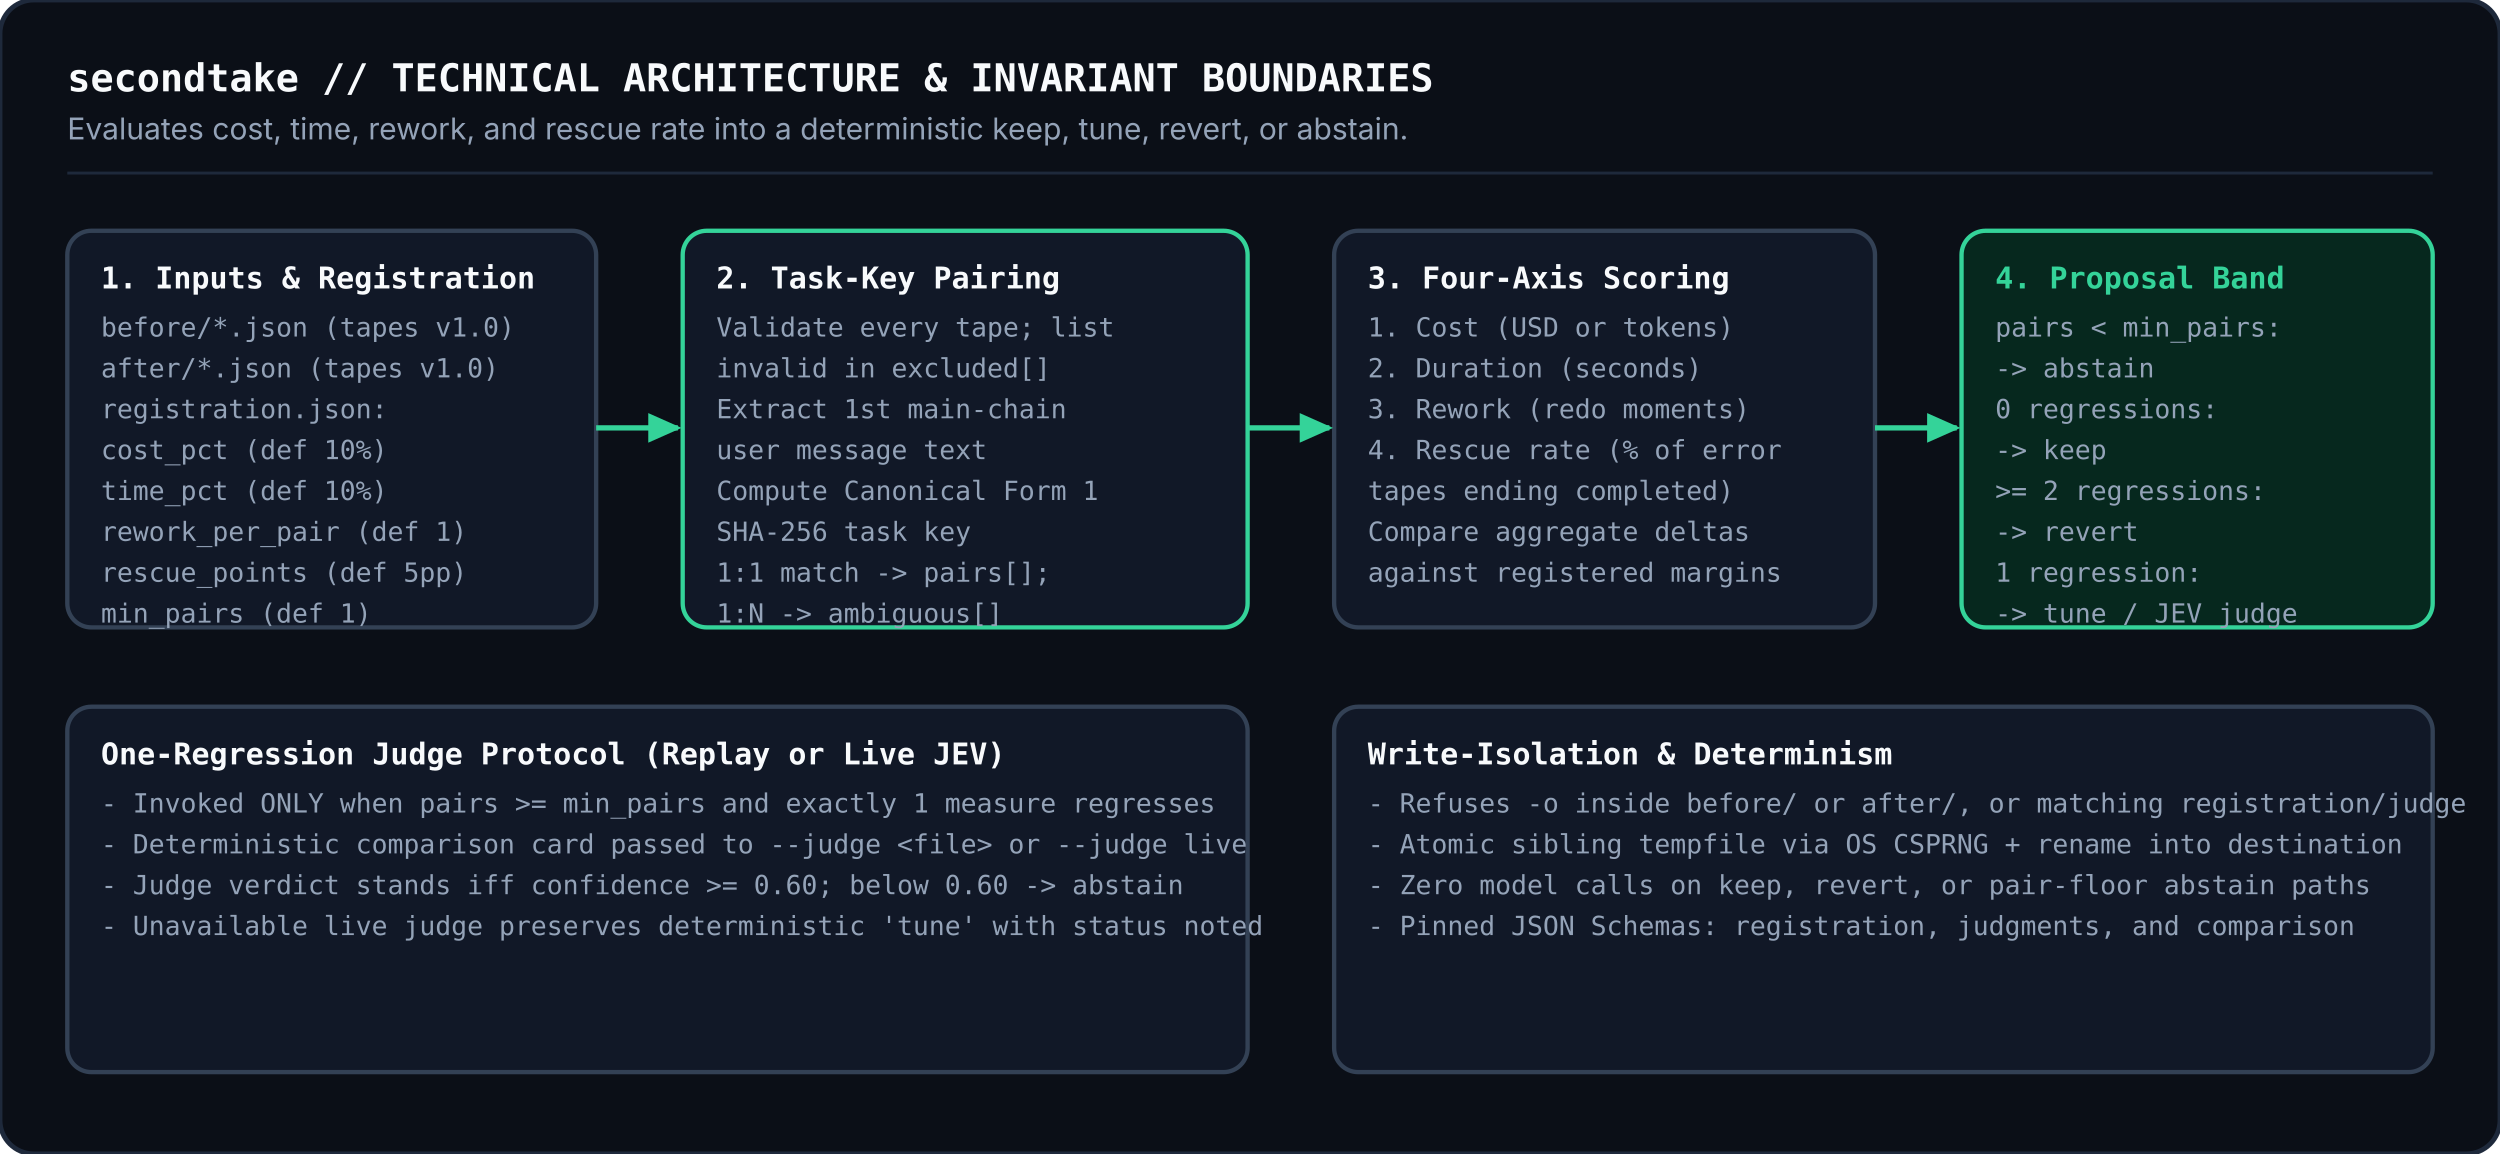
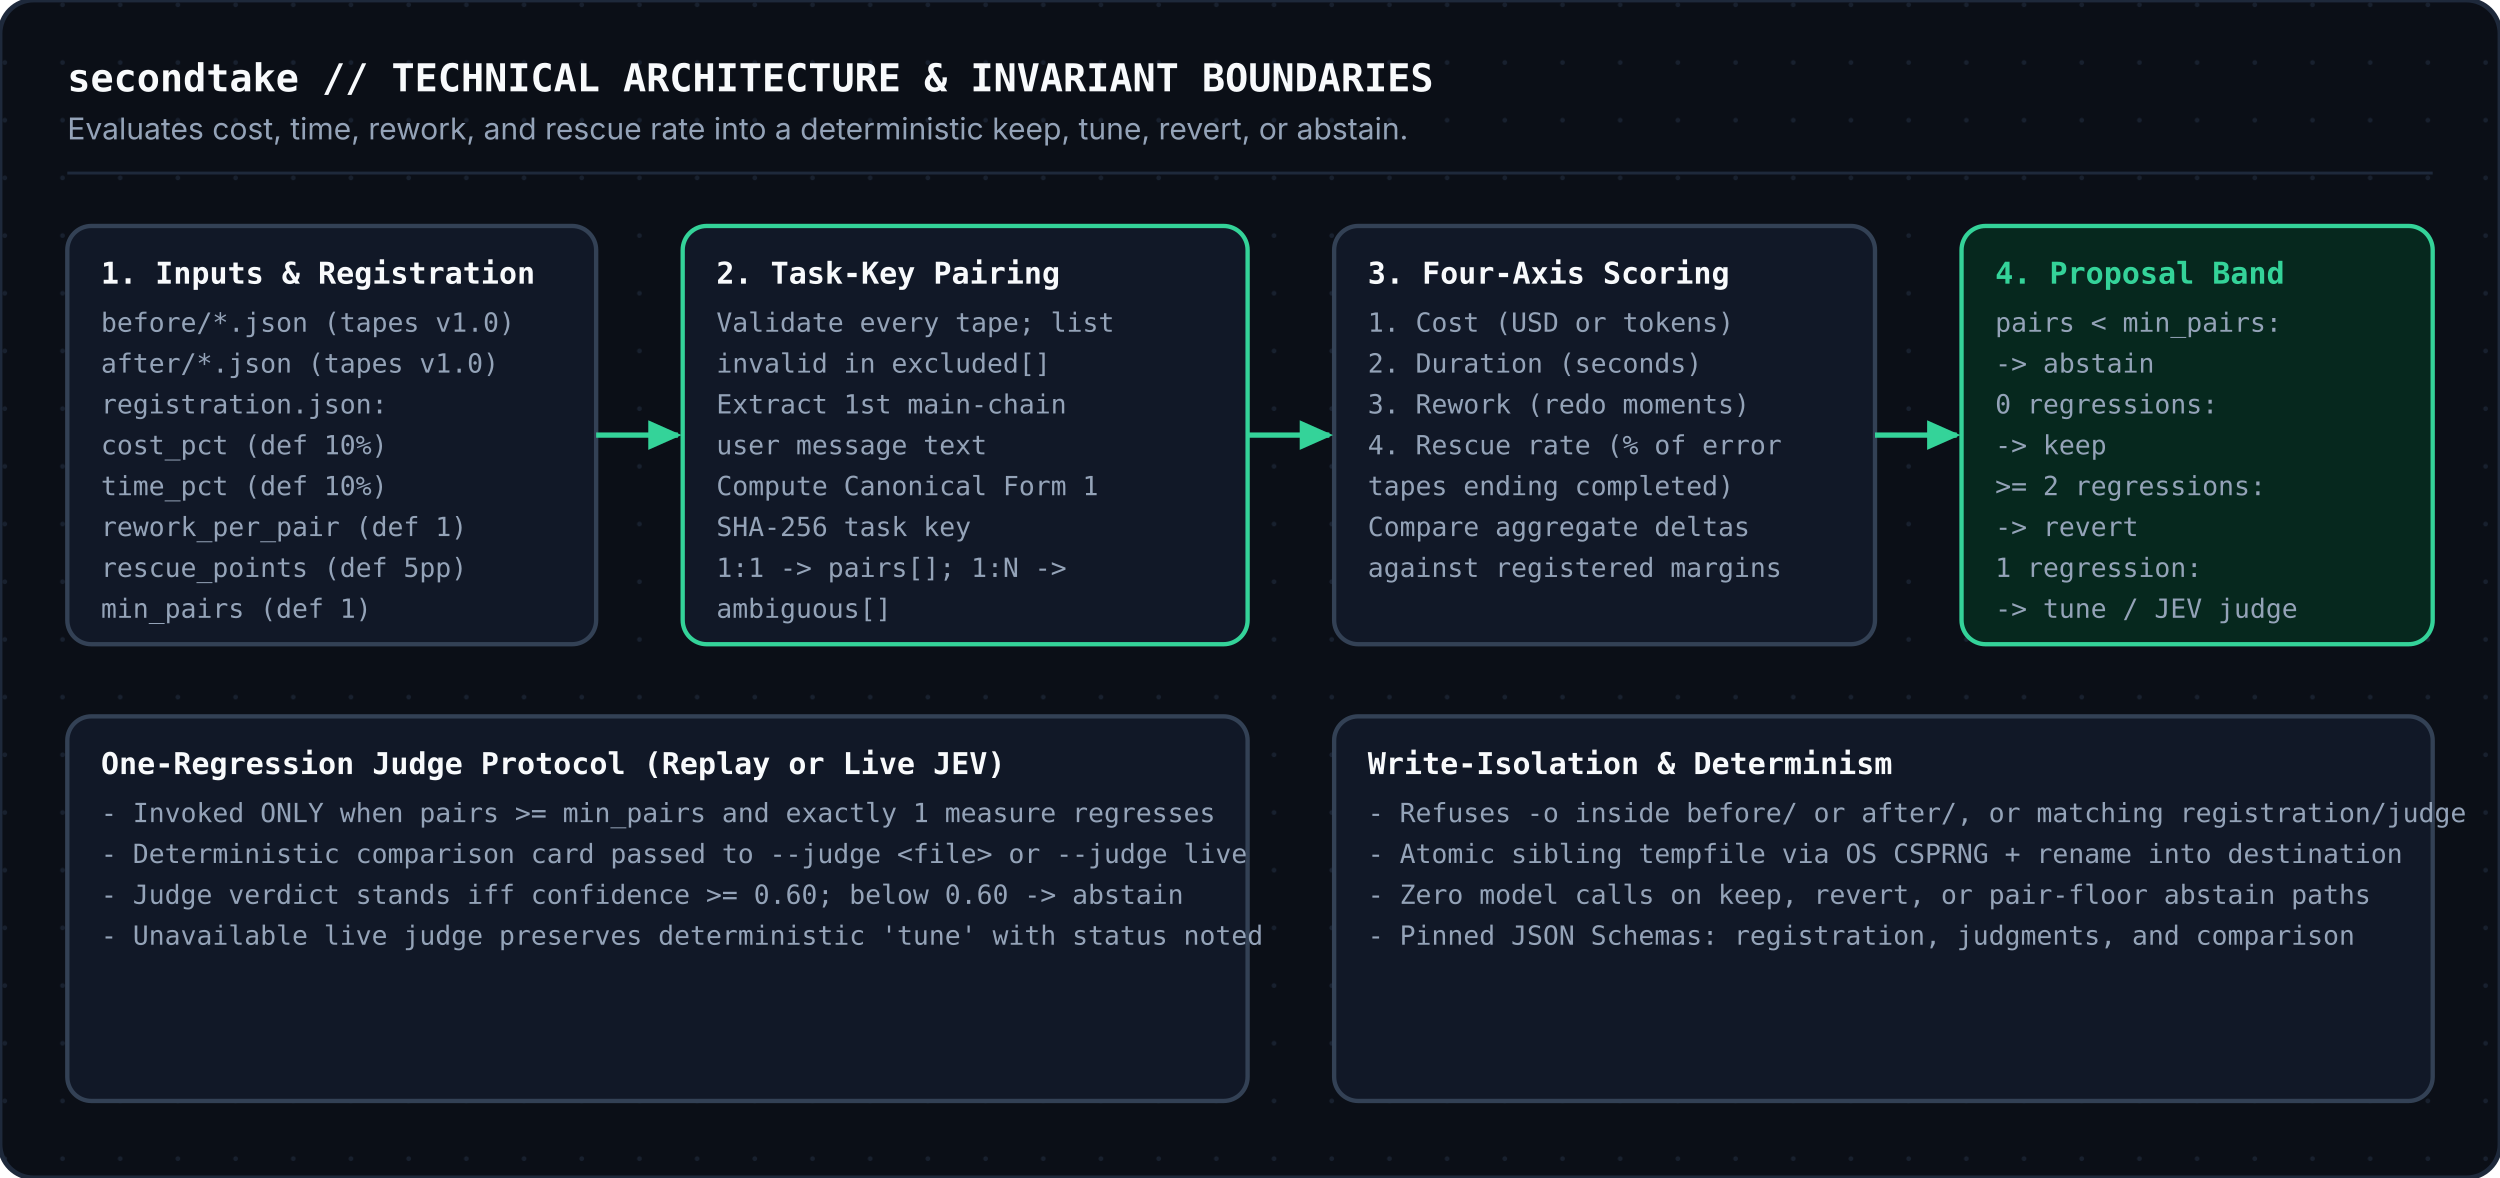
- <svg xmlns="http://www.w3.org/2000/svg" viewBox="0 0 1040 480" width="1040" height="480" role="img" aria-label="secondtake technical architecture">
+ <svg xmlns="http://www.w3.org/2000/svg" viewBox="0 0 1040 490" width="1040" height="490" role="img" aria-label="secondtake technical architecture">
  <defs>
+     <pattern id="grid" width="24" height="24" patternUnits="userSpaceOnUse">
+       <circle cx="2" cy="2" r="1" fill="#1E293B" opacity="0.65" />
+     </pattern>
    <marker id="arr" viewBox="0 0 10 10" refX="8" refY="5" markerWidth="7" markerHeight="7" orient="auto-start-reverse">
      <path d="M 0 1 L 9 5 L 0 9 z" fill="#34D399" />
    </marker>
-     <marker id="arrMuted" viewBox="0 0 10 10" refX="8" refY="5" markerWidth="7" markerHeight="7" orient="auto-start-reverse">
-       <path d="M 0 1 L 9 5 L 0 9 z" fill="#64748B" />
-     </marker>
  </defs>
-   <rect width="1040" height="480" rx="14" fill="#0B0F17" stroke="#1E293B" stroke-width="2" />
+   <rect width="1040" height="490" rx="14" fill="#0B0F17" stroke="#1E293B" stroke-width="2" />
+   <rect width="1040" height="490" rx="14" fill="url(#grid)" />
  <text x="28" y="38" font-family="ui-monospace, SFMono-Regular, Menlo, monospace" font-size="16" font-weight="700" fill="#F8FAFC">secondtake  //  TECHNICAL ARCHITECTURE &amp; INVARIANT BOUNDARIES</text>
  <text x="28" y="58" font-family="-apple-system, BlinkMacSystemFont, 'Segoe UI', sans-serif" font-size="12.5" fill="#94A3B8">Evaluates cost, time, rework, and rescue rate into a deterministic keep, tune, revert, or abstain.</text>
  <line x1="28" y1="72" x2="1012" y2="72" stroke="#1E293B" stroke-width="1.2" />
-   <rect x="28" y="96" width="220" height="165" rx="10" fill="#111827" stroke="#334155" stroke-width="1.8" />
-   <text x="42" y="120" font-family="ui-monospace, SFMono-Regular, Menlo, monospace" font-size="12.5" font-weight="700" fill="#F8FAFC">1. Inputs &amp; Registration</text>
-   <text x="42" y="140" font-family="ui-monospace, SFMono-Regular, Menlo, monospace" font-size="11" fill="#94A3B8">before/*.json (tapes v1.0)</text>
-   <text x="42" y="157" font-family="ui-monospace, SFMono-Regular, Menlo, monospace" font-size="11" fill="#94A3B8">after/*.json  (tapes v1.0)</text>
-   <text x="42" y="174" font-family="ui-monospace, SFMono-Regular, Menlo, monospace" font-size="11" fill="#94A3B8">registration.json:</text>
-   <text x="42" y="191" font-family="ui-monospace, SFMono-Regular, Menlo, monospace" font-size="11" fill="#94A3B8">  cost_pct (def 10%)</text>
-   <text x="42" y="208" font-family="ui-monospace, SFMono-Regular, Menlo, monospace" font-size="11" fill="#94A3B8">  time_pct (def 10%)</text>
-   <text x="42" y="225" font-family="ui-monospace, SFMono-Regular, Menlo, monospace" font-size="11" fill="#94A3B8">  rework_per_pair (def 1)</text>
-   <text x="42" y="242" font-family="ui-monospace, SFMono-Regular, Menlo, monospace" font-size="11" fill="#94A3B8">  rescue_points (def 5pp)</text>
-   <text x="42" y="259" font-family="ui-monospace, SFMono-Regular, Menlo, monospace" font-size="11" fill="#94A3B8">  min_pairs (def 1)</text>
-   <rect x="284" y="96" width="235" height="165" rx="10" fill="#111827" stroke="#34D399" stroke-width="1.8" />
-   <text x="298" y="120" font-family="ui-monospace, SFMono-Regular, Menlo, monospace" font-size="12.5" font-weight="700" fill="#F8FAFC">2. Task-Key Pairing</text>
-   <text x="298" y="140" font-family="ui-monospace, SFMono-Regular, Menlo, monospace" font-size="11" fill="#94A3B8">Validate every tape; list</text>
-   <text x="298" y="157" font-family="ui-monospace, SFMono-Regular, Menlo, monospace" font-size="11" fill="#94A3B8">invalid in excluded[]</text>
-   <text x="298" y="174" font-family="ui-monospace, SFMono-Regular, Menlo, monospace" font-size="11" fill="#94A3B8">Extract 1st main-chain</text>
-   <text x="298" y="191" font-family="ui-monospace, SFMono-Regular, Menlo, monospace" font-size="11" fill="#94A3B8">user message text</text>
-   <text x="298" y="208" font-family="ui-monospace, SFMono-Regular, Menlo, monospace" font-size="11" fill="#94A3B8">Compute Canonical Form 1</text>
-   <text x="298" y="225" font-family="ui-monospace, SFMono-Regular, Menlo, monospace" font-size="11" fill="#94A3B8">SHA-256 task key</text>
-   <text x="298" y="242" font-family="ui-monospace, SFMono-Regular, Menlo, monospace" font-size="11" fill="#94A3B8">1:1 match -&gt; pairs[];</text>
-   <text x="298" y="259" font-family="ui-monospace, SFMono-Regular, Menlo, monospace" font-size="11" fill="#94A3B8">1:N -&gt; ambiguous[]</text>
-   <rect x="555" y="96" width="225" height="165" rx="10" fill="#111827" stroke="#334155" stroke-width="1.8" />
-   <text x="569" y="120" font-family="ui-monospace, SFMono-Regular, Menlo, monospace" font-size="12.5" font-weight="700" fill="#F8FAFC">3. Four-Axis Scoring</text>
-   <text x="569" y="140" font-family="ui-monospace, SFMono-Regular, Menlo, monospace" font-size="11" fill="#94A3B8">1. Cost (USD or tokens)</text>
-   <text x="569" y="157" font-family="ui-monospace, SFMono-Regular, Menlo, monospace" font-size="11" fill="#94A3B8">2. Duration (seconds)</text>
-   <text x="569" y="174" font-family="ui-monospace, SFMono-Regular, Menlo, monospace" font-size="11" fill="#94A3B8">3. Rework (redo moments)</text>
-   <text x="569" y="191" font-family="ui-monospace, SFMono-Regular, Menlo, monospace" font-size="11" fill="#94A3B8">4. Rescue rate (% of error</text>
-   <text x="569" y="208" font-family="ui-monospace, SFMono-Regular, Menlo, monospace" font-size="11" fill="#94A3B8">   tapes ending completed)</text>
-   <text x="569" y="225" font-family="ui-monospace, SFMono-Regular, Menlo, monospace" font-size="11" fill="#94A3B8">Compare aggregate deltas</text>
-   <text x="569" y="242" font-family="ui-monospace, SFMono-Regular, Menlo, monospace" font-size="11" fill="#94A3B8">against registered margins</text>
-   <rect x="816" y="96" width="196" height="165" rx="10" fill="#06281E" stroke="#34D399" stroke-width="1.8" />
-   <text x="830" y="120" font-family="ui-monospace, SFMono-Regular, Menlo, monospace" font-size="12.5" font-weight="700" fill="#34D399">4. Proposal Band</text>
-   <text x="830" y="140" font-family="ui-monospace, SFMono-Regular, Menlo, monospace" font-size="11" fill="#94A3B8">pairs &lt; min_pairs:</text>
-   <text x="830" y="157" font-family="ui-monospace, SFMono-Regular, Menlo, monospace" font-size="11" fill="#94A3B8">  -&gt; abstain</text>
-   <text x="830" y="174" font-family="ui-monospace, SFMono-Regular, Menlo, monospace" font-size="11" fill="#94A3B8">0 regressions:</text>
-   <text x="830" y="191" font-family="ui-monospace, SFMono-Regular, Menlo, monospace" font-size="11" fill="#94A3B8">  -&gt; keep</text>
-   <text x="830" y="208" font-family="ui-monospace, SFMono-Regular, Menlo, monospace" font-size="11" fill="#94A3B8">&gt;= 2 regressions:</text>
-   <text x="830" y="225" font-family="ui-monospace, SFMono-Regular, Menlo, monospace" font-size="11" fill="#94A3B8">  -&gt; revert</text>
-   <text x="830" y="242" font-family="ui-monospace, SFMono-Regular, Menlo, monospace" font-size="11" fill="#94A3B8">1 regression:</text>
-   <text x="830" y="259" font-family="ui-monospace, SFMono-Regular, Menlo, monospace" font-size="11" fill="#94A3B8">  -&gt; tune / JEV judge</text>
-   <line x1="248" y1="178" x2="282" y2="178" stroke="#34D399" stroke-width="2.2" marker-end="url(#arr)" />
-   <line x1="519" y1="178" x2="553" y2="178" stroke="#34D399" stroke-width="2.2" marker-end="url(#arr)" />
-   <line x1="780" y1="178" x2="814" y2="178" stroke="#34D399" stroke-width="2.2" marker-end="url(#arr)" />
-   <rect x="28" y="294" width="491" height="152" rx="10" fill="#111827" stroke="#334155" stroke-width="1.8" />
-   <text x="42" y="318" font-family="ui-monospace, SFMono-Regular, Menlo, monospace" font-size="12.5" font-weight="700" fill="#F8FAFC">One-Regression Judge Protocol (Replay or Live JEV)</text>
-   <text x="42" y="338" font-family="ui-monospace, SFMono-Regular, Menlo, monospace" font-size="11" fill="#94A3B8">- Invoked ONLY when pairs &gt;= min_pairs and exactly 1 measure regresses</text>
-   <text x="42" y="355" font-family="ui-monospace, SFMono-Regular, Menlo, monospace" font-size="11" fill="#94A3B8">- Deterministic comparison card passed to --judge &lt;file&gt; or --judge live</text>
-   <text x="42" y="372" font-family="ui-monospace, SFMono-Regular, Menlo, monospace" font-size="11" fill="#94A3B8">- Judge verdict stands iff confidence &gt;= 0.60; below 0.60 -&gt; abstain</text>
-   <text x="42" y="389" font-family="ui-monospace, SFMono-Regular, Menlo, monospace" font-size="11" fill="#94A3B8">- Unavailable live judge preserves deterministic 'tune' with status noted</text>
-   <rect x="555" y="294" width="457" height="152" rx="10" fill="#111827" stroke="#334155" stroke-width="1.8" />
-   <text x="569" y="318" font-family="ui-monospace, SFMono-Regular, Menlo, monospace" font-size="12.5" font-weight="700" fill="#F8FAFC">Write-Isolation &amp; Determinism</text>
-   <text x="569" y="338" font-family="ui-monospace, SFMono-Regular, Menlo, monospace" font-size="11" fill="#94A3B8">- Refuses -o inside before/ or after/, or matching registration/judge</text>
-   <text x="569" y="355" font-family="ui-monospace, SFMono-Regular, Menlo, monospace" font-size="11" fill="#94A3B8">- Atomic sibling tempfile via OS CSPRNG + rename into destination</text>
-   <text x="569" y="372" font-family="ui-monospace, SFMono-Regular, Menlo, monospace" font-size="11" fill="#94A3B8">- Zero model calls on keep, revert, or pair-floor abstain paths</text>
-   <text x="569" y="389" font-family="ui-monospace, SFMono-Regular, Menlo, monospace" font-size="11" fill="#94A3B8">- Pinned JSON Schemas: registration, judgments, and comparison</text>
+   <rect x="28" y="94" width="220" height="174" rx="10" fill="#111827" stroke="#334155" stroke-width="1.8" />
+   <text x="42" y="118" font-family="ui-monospace, SFMono-Regular, Menlo, monospace" font-size="12.5" font-weight="700" fill="#F8FAFC">1. Inputs &amp; Registration</text>
+   <text x="42" y="138" font-family="ui-monospace, SFMono-Regular, Menlo, monospace" font-size="11" fill="#94A3B8">before/*.json (tapes v1.0)</text>
+   <text x="42" y="155" font-family="ui-monospace, SFMono-Regular, Menlo, monospace" font-size="11" fill="#94A3B8">after/*.json  (tapes v1.0)</text>
+   <text x="42" y="172" font-family="ui-monospace, SFMono-Regular, Menlo, monospace" font-size="11" fill="#94A3B8">registration.json:</text>
+   <text x="42" y="189" font-family="ui-monospace, SFMono-Regular, Menlo, monospace" font-size="11" fill="#94A3B8">  cost_pct (def 10%)</text>
+   <text x="42" y="206" font-family="ui-monospace, SFMono-Regular, Menlo, monospace" font-size="11" fill="#94A3B8">  time_pct (def 10%)</text>
+   <text x="42" y="223" font-family="ui-monospace, SFMono-Regular, Menlo, monospace" font-size="11" fill="#94A3B8">  rework_per_pair (def 1)</text>
+   <text x="42" y="240" font-family="ui-monospace, SFMono-Regular, Menlo, monospace" font-size="11" fill="#94A3B8">  rescue_points (def 5pp)</text>
+   <text x="42" y="257" font-family="ui-monospace, SFMono-Regular, Menlo, monospace" font-size="11" fill="#94A3B8">  min_pairs (def 1)</text>
+   <rect x="284" y="94" width="235" height="174" rx="10" fill="#111827" stroke="#34D399" stroke-width="1.8" />
+   <text x="298" y="118" font-family="ui-monospace, SFMono-Regular, Menlo, monospace" font-size="12.5" font-weight="700" fill="#F8FAFC">2. Task-Key Pairing</text>
+   <text x="298" y="138" font-family="ui-monospace, SFMono-Regular, Menlo, monospace" font-size="11" fill="#94A3B8">Validate every tape; list</text>
+   <text x="298" y="155" font-family="ui-monospace, SFMono-Regular, Menlo, monospace" font-size="11" fill="#94A3B8">invalid in excluded[]</text>
+   <text x="298" y="172" font-family="ui-monospace, SFMono-Regular, Menlo, monospace" font-size="11" fill="#94A3B8">Extract 1st main-chain</text>
+   <text x="298" y="189" font-family="ui-monospace, SFMono-Regular, Menlo, monospace" font-size="11" fill="#94A3B8">user message text</text>
+   <text x="298" y="206" font-family="ui-monospace, SFMono-Regular, Menlo, monospace" font-size="11" fill="#94A3B8">Compute Canonical Form 1</text>
+   <text x="298" y="223" font-family="ui-monospace, SFMono-Regular, Menlo, monospace" font-size="11" fill="#94A3B8">SHA-256 task key</text>
+   <text x="298" y="240" font-family="ui-monospace, SFMono-Regular, Menlo, monospace" font-size="11" fill="#94A3B8">1:1 -&gt; pairs[]; 1:N -&gt;</text>
+   <text x="298" y="257" font-family="ui-monospace, SFMono-Regular, Menlo, monospace" font-size="11" fill="#94A3B8">ambiguous[]</text>
+   <rect x="555" y="94" width="225" height="174" rx="10" fill="#111827" stroke="#334155" stroke-width="1.8" />
+   <text x="569" y="118" font-family="ui-monospace, SFMono-Regular, Menlo, monospace" font-size="12.5" font-weight="700" fill="#F8FAFC">3. Four-Axis Scoring</text>
+   <text x="569" y="138" font-family="ui-monospace, SFMono-Regular, Menlo, monospace" font-size="11" fill="#94A3B8">1. Cost (USD or tokens)</text>
+   <text x="569" y="155" font-family="ui-monospace, SFMono-Regular, Menlo, monospace" font-size="11" fill="#94A3B8">2. Duration (seconds)</text>
+   <text x="569" y="172" font-family="ui-monospace, SFMono-Regular, Menlo, monospace" font-size="11" fill="#94A3B8">3. Rework (redo moments)</text>
+   <text x="569" y="189" font-family="ui-monospace, SFMono-Regular, Menlo, monospace" font-size="11" fill="#94A3B8">4. Rescue rate (% of error</text>
+   <text x="569" y="206" font-family="ui-monospace, SFMono-Regular, Menlo, monospace" font-size="11" fill="#94A3B8">   tapes ending completed)</text>
+   <text x="569" y="223" font-family="ui-monospace, SFMono-Regular, Menlo, monospace" font-size="11" fill="#94A3B8">Compare aggregate deltas</text>
+   <text x="569" y="240" font-family="ui-monospace, SFMono-Regular, Menlo, monospace" font-size="11" fill="#94A3B8">against registered margins</text>
+   <rect x="816" y="94" width="196" height="174" rx="10" fill="#06281E" stroke="#34D399" stroke-width="1.8" />
+   <text x="830" y="118" font-family="ui-monospace, SFMono-Regular, Menlo, monospace" font-size="12.5" font-weight="700" fill="#34D399">4. Proposal Band</text>
+   <text x="830" y="138" font-family="ui-monospace, SFMono-Regular, Menlo, monospace" font-size="11" fill="#94A3B8">pairs &lt; min_pairs:</text>
+   <text x="830" y="155" font-family="ui-monospace, SFMono-Regular, Menlo, monospace" font-size="11" fill="#94A3B8">  -&gt; abstain</text>
+   <text x="830" y="172" font-family="ui-monospace, SFMono-Regular, Menlo, monospace" font-size="11" fill="#94A3B8">0 regressions:</text>
+   <text x="830" y="189" font-family="ui-monospace, SFMono-Regular, Menlo, monospace" font-size="11" fill="#94A3B8">  -&gt; keep</text>
+   <text x="830" y="206" font-family="ui-monospace, SFMono-Regular, Menlo, monospace" font-size="11" fill="#94A3B8">&gt;= 2 regressions:</text>
+   <text x="830" y="223" font-family="ui-monospace, SFMono-Regular, Menlo, monospace" font-size="11" fill="#94A3B8">  -&gt; revert</text>
+   <text x="830" y="240" font-family="ui-monospace, SFMono-Regular, Menlo, monospace" font-size="11" fill="#94A3B8">1 regression:</text>
+   <text x="830" y="257" font-family="ui-monospace, SFMono-Regular, Menlo, monospace" font-size="11" fill="#94A3B8">  -&gt; tune / JEV judge</text>
+   <line x1="248" y1="181" x2="282" y2="181" stroke="#34D399" stroke-width="2.2" marker-end="url(#arr)" />
+   <line x1="519" y1="181" x2="553" y2="181" stroke="#34D399" stroke-width="2.2" marker-end="url(#arr)" />
+   <line x1="780" y1="181" x2="814" y2="181" stroke="#34D399" stroke-width="2.2" marker-end="url(#arr)" />
+   <rect x="28" y="298" width="491" height="160" rx="10" fill="#111827" stroke="#334155" stroke-width="1.8" />
+   <text x="42" y="322" font-family="ui-monospace, SFMono-Regular, Menlo, monospace" font-size="12.5" font-weight="700" fill="#F8FAFC">One-Regression Judge Protocol (Replay or Live JEV)</text>
+   <text x="42" y="342" font-family="ui-monospace, SFMono-Regular, Menlo, monospace" font-size="11" fill="#94A3B8">- Invoked ONLY when pairs &gt;= min_pairs and exactly 1 measure regresses</text>
+   <text x="42" y="359" font-family="ui-monospace, SFMono-Regular, Menlo, monospace" font-size="11" fill="#94A3B8">- Deterministic comparison card passed to --judge &lt;file&gt; or --judge live</text>
+   <text x="42" y="376" font-family="ui-monospace, SFMono-Regular, Menlo, monospace" font-size="11" fill="#94A3B8">- Judge verdict stands iff confidence &gt;= 0.60; below 0.60 -&gt; abstain</text>
+   <text x="42" y="393" font-family="ui-monospace, SFMono-Regular, Menlo, monospace" font-size="11" fill="#94A3B8">- Unavailable live judge preserves deterministic 'tune' with status noted</text>
+   <rect x="555" y="298" width="457" height="160" rx="10" fill="#111827" stroke="#334155" stroke-width="1.8" />
+   <text x="569" y="322" font-family="ui-monospace, SFMono-Regular, Menlo, monospace" font-size="12.5" font-weight="700" fill="#F8FAFC">Write-Isolation &amp; Determinism</text>
+   <text x="569" y="342" font-family="ui-monospace, SFMono-Regular, Menlo, monospace" font-size="11" fill="#94A3B8">- Refuses -o inside before/ or after/, or matching registration/judge</text>
+   <text x="569" y="359" font-family="ui-monospace, SFMono-Regular, Menlo, monospace" font-size="11" fill="#94A3B8">- Atomic sibling tempfile via OS CSPRNG + rename into destination</text>
+   <text x="569" y="376" font-family="ui-monospace, SFMono-Regular, Menlo, monospace" font-size="11" fill="#94A3B8">- Zero model calls on keep, revert, or pair-floor abstain paths</text>
+   <text x="569" y="393" font-family="ui-monospace, SFMono-Regular, Menlo, monospace" font-size="11" fill="#94A3B8">- Pinned JSON Schemas: registration, judgments, and comparison</text>
</svg>
